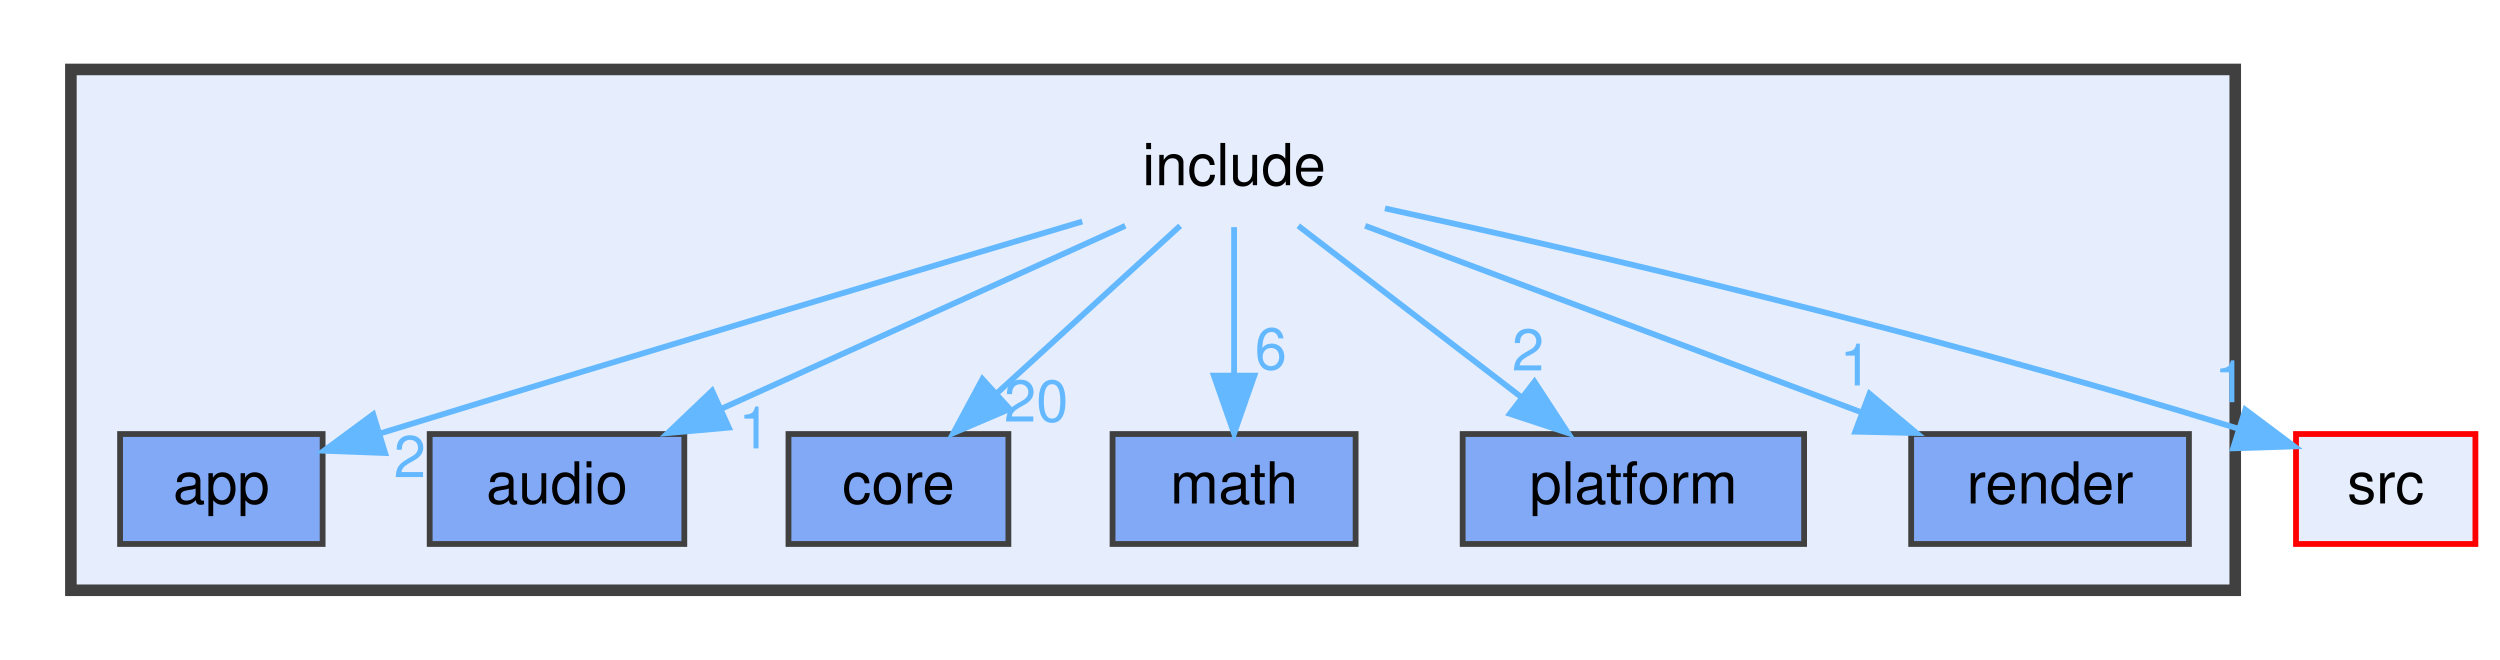
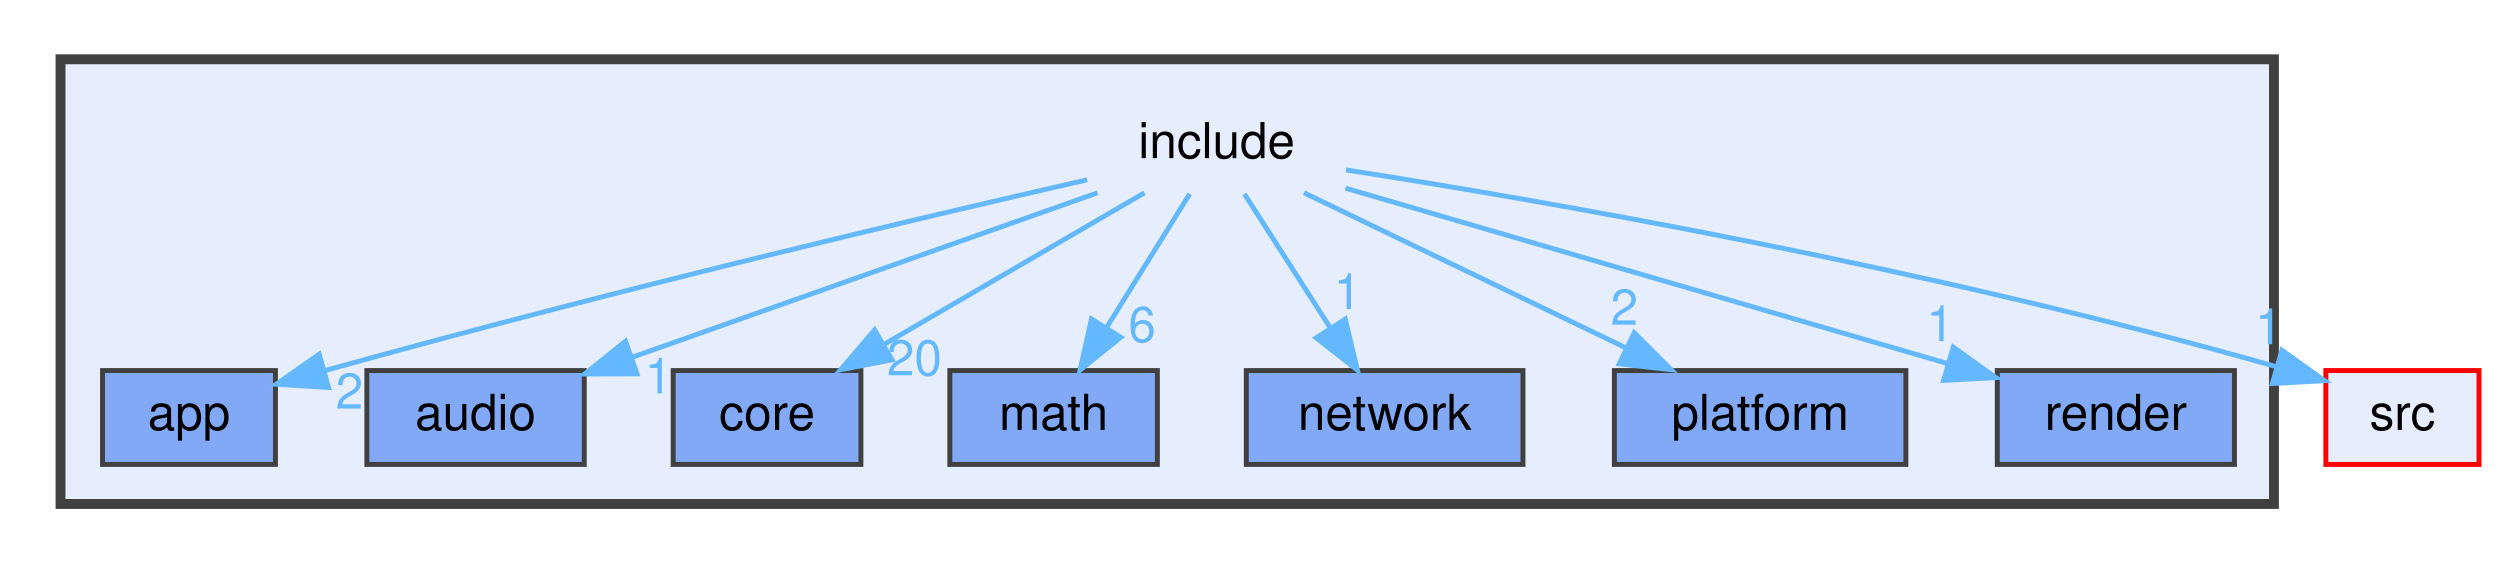
- <svg xmlns="http://www.w3.org/2000/svg" xmlns:xlink="http://www.w3.org/1999/xlink" width="432pt" height="114pt" viewBox="0.00 0.00 431.50 114.00">
+ <svg xmlns="http://www.w3.org/2000/svg" xmlns:xlink="http://www.w3.org/1999/xlink" width="506pt" height="114pt" viewBox="0.00 0.00 505.50 114.00">
  <g id="graph0" class="graph" transform="scale(1 1) rotate(0) translate(4 110)">
    <g id="clust1" class="cluster">
      <g id="a_clust1">
        <a xlink:href="dir_d44c64559bbebec7f509842c48db8b23.html" target="_top">
-           <polygon fill="#e6eefd" stroke="#404040" stroke-width="2" points="8,-8 8,-98 382,-98 382,-8 8,-8" />
+           <polygon fill="#e6eefd" stroke="#404040" stroke-width="2" points="8,-8 8,-98 456,-98 456,-8 8,-8" />
        </a>
      </g>
    </g>
    <g id="node1" class="node">
-       <text text-anchor="middle" x="209" y="-78" font-family="Helvetica,sans-Serif" font-size="10.00">include</text>
+       <text text-anchor="middle" x="242" y="-78" font-family="Helvetica,sans-Serif" font-size="10.00">include</text>
    </g>
    <g id="node2" class="node">
      <g id="a_node2">
        <a xlink:href="dir_98ff7954eb3842da01d2ae02361edfa5.html" target="_top" xlink:title="app">
          <polygon fill="#82a9f6" stroke="#404040" points="51.5,-35 16.5,-35 16.5,-16 51.5,-16 51.5,-35" />
          <text text-anchor="middle" x="34" y="-23" font-family="Helvetica,sans-Serif" font-size="10.00">app</text>
        </a>
      </g>
    </g>
    <g id="edge3" class="edge">
      <g id="a_edge3">
        <a xlink:href="dir_000008_000001.html" target="_top">
-           <path fill="none" stroke="#63b8ff" d="M182.77,-71.72C155.01,-63.47 109.69,-49.93 61.4,-35.09" />
-           <polygon fill="#63b8ff" stroke="#63b8ff" points="62.3,-31.71 51.71,-32.11 60.24,-38.4 62.3,-31.71" />
+           <path fill="none" stroke="#63b8ff" d="M215.79,-73.61C182.25,-65.95 122.19,-51.84 61.42,-34.97" />
+           <polygon fill="#63b8ff" stroke="#63b8ff" points="62.24,-31.57 51.67,-32.24 60.36,-38.31 62.24,-31.57" />
        </a>
      </g>
      <g id="a_edge3-headlabel">
        <a xlink:href="dir_000008_000001.html" target="_top" xlink:title="2">
-           <text text-anchor="middle" x="66.57" y="-27.55" font-family="Helvetica,sans-Serif" font-size="10.00" fill="#63b8ff">2</text>
+           <text text-anchor="middle" x="66.47" y="-27.3" font-family="Helvetica,sans-Serif" font-size="10.00" fill="#63b8ff">2</text>
        </a>
      </g>
    </g>
    <g id="node3" class="node">
      <g id="a_node3">
        <a xlink:href="dir_f2d98db52843b738f4b0d5c05695337b.html" target="_top" xlink:title="audio">
          <polygon fill="#82a9f6" stroke="#404040" points="114,-35 70,-35 70,-16 114,-16 114,-35" />
          <text text-anchor="middle" x="92" y="-23" font-family="Helvetica,sans-Serif" font-size="10.00">audio</text>
        </a>
      </g>
    </g>
-     <g id="edge6" class="edge">
-       <g id="a_edge6">
+     <g id="edge7" class="edge">
+       <g id="a_edge7">
        <a xlink:href="dir_000008_000002.html" target="_top">
-           <path fill="none" stroke="#63b8ff" d="M190.2,-70.98C171.38,-62.46 142.18,-49.23 120.5,-39.41" />
-           <polygon fill="#63b8ff" stroke="#63b8ff" points="121.69,-36.11 111.14,-35.17 118.8,-42.48 121.69,-36.11" />
+           <path fill="none" stroke="#63b8ff" d="M217.9,-70.98C192.38,-61.97 151.97,-47.69 123.84,-37.75" />
+           <polygon fill="#63b8ff" stroke="#63b8ff" points="124.68,-34.33 114.09,-34.3 122.35,-40.94 124.68,-34.33" />
        </a>
      </g>
-       <g id="a_edge6-headlabel">
+       <g id="a_edge7-headlabel">
        <a xlink:href="dir_000008_000002.html" target="_top" xlink:title="1">
-           <text text-anchor="middle" x="126.14" y="-32.51" font-family="Helvetica,sans-Serif" font-size="10.00" fill="#63b8ff">1</text>
+           <text text-anchor="middle" x="129.02" y="-30.36" font-family="Helvetica,sans-Serif" font-size="10.00" fill="#63b8ff">1</text>
        </a>
      </g>
    </g>
    <g id="node4" class="node">
      <g id="a_node4">
        <a xlink:href="dir_3d69f64eaf81436fe2b22361382717e5.html" target="_top" xlink:title="core">
          <polygon fill="#82a9f6" stroke="#404040" points="170,-35 132,-35 132,-16 170,-16 170,-35" />
          <text text-anchor="middle" x="151" y="-23" font-family="Helvetica,sans-Serif" font-size="10.00">core</text>
        </a>
      </g>
    </g>
    <g id="edge1" class="edge">
      <g id="a_edge1">
        <a xlink:href="dir_000008_000004.html" target="_top">
-           <path fill="none" stroke="#63b8ff" d="M199.68,-70.98C191.19,-63.23 178.44,-51.58 168.12,-42.14" />
-           <polygon fill="#63b8ff" stroke="#63b8ff" points="170.23,-39.33 160.49,-35.17 165.51,-44.5 170.23,-39.33" />
+           <path fill="none" stroke="#63b8ff" d="M227.38,-70.98C213.14,-62.69 191.25,-49.94 174.55,-40.22" />
+           <polygon fill="#63b8ff" stroke="#63b8ff" points="176.29,-37.18 165.89,-35.17 172.77,-43.23 176.29,-37.18" />
        </a>
      </g>
      <g id="a_edge1-headlabel">
        <a xlink:href="dir_000008_000004.html" target="_top" xlink:title="20">
-           <text text-anchor="middle" x="174.8" y="-37.16" font-family="Helvetica,sans-Serif" font-size="10.00" fill="#63b8ff">20</text>
+           <text text-anchor="middle" x="180.82" y="-34.03" font-family="Helvetica,sans-Serif" font-size="10.00" fill="#63b8ff">20</text>
        </a>
      </g>
    </g>
    <g id="node5" class="node">
      <g id="a_node5">
        <a xlink:href="dir_fba38f648377aa56ae5d69782adf9e53.html" target="_top" xlink:title="math">
          <polygon fill="#82a9f6" stroke="#404040" points="230,-35 188,-35 188,-16 230,-16 230,-35" />
          <text text-anchor="middle" x="209" y="-23" font-family="Helvetica,sans-Serif" font-size="10.00">math</text>
        </a>
      </g>
    </g>
-     <g id="edge7" class="edge">
-       <g id="a_edge7">
+     <g id="edge8" class="edge">
+       <g id="a_edge8">
        <a xlink:href="dir_000008_000011.html" target="_top">
-           <path fill="none" stroke="#63b8ff" d="M209,-70.75C209,-63.8 209,-53.85 209,-45.13" />
-           <polygon fill="#63b8ff" stroke="#63b8ff" points="212.5,-45.09 209,-35.09 205.5,-45.09 212.5,-45.09" />
+           <path fill="none" stroke="#63b8ff" d="M236.55,-70.75C231.99,-63.42 225.33,-52.73 219.71,-43.7" />
+           <polygon fill="#63b8ff" stroke="#63b8ff" points="222.6,-41.73 214.35,-35.09 216.66,-45.43 222.6,-41.73" />
        </a>
      </g>
-       <g id="a_edge7-headlabel">
+       <g id="a_edge8-headlabel">
        <a xlink:href="dir_000008_000011.html" target="_top" xlink:title="6">
-           <text text-anchor="middle" x="215.34" y="-46.18" font-family="Helvetica,sans-Serif" font-size="10.00" fill="#63b8ff">6</text>
+           <text text-anchor="middle" x="226.91" y="-40.78" font-family="Helvetica,sans-Serif" font-size="10.00" fill="#63b8ff">6</text>
        </a>
      </g>
    </g>
    <g id="node6" class="node">
      <g id="a_node6">
+         <a xlink:href="dir_dafb25a37831a87d2e2e8b780f24e872.html" target="_top" xlink:title="network">
+           <polygon fill="#82a9f6" stroke="#404040" points="304,-35 248,-35 248,-16 304,-16 304,-35" />
+           <text text-anchor="middle" x="276" y="-23" font-family="Helvetica,sans-Serif" font-size="10.00">network</text>
+         </a>
+       </g>
+     </g>
+     <g id="edge6" class="edge">
+       <g id="a_edge6">
+         <a xlink:href="dir_000008_000013.html" target="_top">
+           <path fill="none" stroke="#63b8ff" d="M247.61,-70.75C252.32,-63.42 259.17,-52.73 264.97,-43.7" />
+           <polygon fill="#63b8ff" stroke="#63b8ff" points="268.04,-45.4 270.49,-35.09 262.14,-41.62 268.04,-45.4" />
+         </a>
+       </g>
+       <g id="a_edge6-headlabel">
+         <a xlink:href="dir_000008_000013.html" target="_top" xlink:title="1">
+           <text text-anchor="middle" x="268.49" y="-47.45" font-family="Helvetica,sans-Serif" font-size="10.00" fill="#63b8ff">1</text>
+         </a>
+       </g>
+     </g>
+     <g id="node7" class="node">
+       <g id="a_node7">
        <a xlink:href="dir_ac186d3e8926949364e5821f25491cc3.html" target="_top" xlink:title="platform">
-           <polygon fill="#82a9f6" stroke="#404040" points="307.5,-35 248.5,-35 248.5,-16 307.5,-16 307.5,-35" />
-           <text text-anchor="middle" x="278" y="-23" font-family="Helvetica,sans-Serif" font-size="10.00">platform</text>
+           <polygon fill="#82a9f6" stroke="#404040" points="381.5,-35 322.5,-35 322.5,-16 381.5,-16 381.5,-35" />
+           <text text-anchor="middle" x="352" y="-23" font-family="Helvetica,sans-Serif" font-size="10.00">platform</text>
        </a>
      </g>
    </g>
    <g id="edge4" class="edge">
      <g id="a_edge4">
-         <a xlink:href="dir_000008_000013.html" target="_top">
-           <path fill="none" stroke="#63b8ff" d="M220.09,-70.98C230.49,-63 246.26,-50.88 258.72,-41.31" />
-           <polygon fill="#63b8ff" stroke="#63b8ff" points="260.91,-44.04 266.71,-35.17 256.65,-38.49 260.91,-44.04" />
+         <a xlink:href="dir_000008_000014.html" target="_top">
+           <path fill="none" stroke="#63b8ff" d="M259.67,-70.98C277.29,-62.5 304.58,-49.35 324.93,-39.54" />
+           <polygon fill="#63b8ff" stroke="#63b8ff" points="326.52,-42.66 334.01,-35.17 323.48,-36.36 326.52,-42.66" />
        </a>
      </g>
      <g id="a_edge4-headlabel">
-         <a xlink:href="dir_000008_000013.html" target="_top" xlink:title="2">
-           <text text-anchor="middle" x="259.79" y="-45.98" font-family="Helvetica,sans-Serif" font-size="10.00" fill="#63b8ff">2</text>
+         <a xlink:href="dir_000008_000014.html" target="_top" xlink:title="2">
+           <text text-anchor="middle" x="324.51" y="-44.28" font-family="Helvetica,sans-Serif" font-size="10.00" fill="#63b8ff">2</text>
        </a>
      </g>
    </g>
-     <g id="node7" class="node">
-       <g id="a_node7">
+     <g id="node8" class="node">
+       <g id="a_node8">
        <a xlink:href="dir_ada157988d47c0ed8971be2c0e2fe61c.html" target="_top" xlink:title="render">
-           <polygon fill="#82a9f6" stroke="#404040" points="374,-35 326,-35 326,-16 374,-16 374,-35" />
-           <text text-anchor="middle" x="350" y="-23" font-family="Helvetica,sans-Serif" font-size="10.00">render</text>
+           <polygon fill="#82a9f6" stroke="#404040" points="448,-35 400,-35 400,-16 448,-16 448,-35" />
+           <text text-anchor="middle" x="424" y="-23" font-family="Helvetica,sans-Serif" font-size="10.00">render</text>
        </a>
      </g>
    </g>
    <g id="edge5" class="edge">
      <g id="a_edge5">
-         <a xlink:href="dir_000008_000015.html" target="_top">
-           <path fill="none" stroke="#63b8ff" d="M231.65,-70.98C254.85,-62.27 291.12,-48.63 317.4,-38.75" />
-           <polygon fill="#63b8ff" stroke="#63b8ff" points="318.8,-41.97 326.93,-35.17 316.34,-35.41 318.8,-41.97" />
+         <a xlink:href="dir_000008_000016.html" target="_top">
+           <path fill="none" stroke="#63b8ff" d="M268.08,-71.91C300.1,-62.58 354.52,-46.73 389.85,-36.44" />
+           <polygon fill="#63b8ff" stroke="#63b8ff" points="391.09,-39.73 399.72,-33.57 389.14,-33.01 391.09,-39.73" />
        </a>
      </g>
      <g id="a_edge5-headlabel">
-         <a xlink:href="dir_000008_000015.html" target="_top" xlink:title="1">
-           <text text-anchor="middle" x="316.44" y="-43.39" font-family="Helvetica,sans-Serif" font-size="10.00" fill="#63b8ff">1</text>
+         <a xlink:href="dir_000008_000016.html" target="_top" xlink:title="1">
+           <text text-anchor="middle" x="388.44" y="-40.96" font-family="Helvetica,sans-Serif" font-size="10.00" fill="#63b8ff">1</text>
        </a>
      </g>
    </g>
-     <g id="node8" class="node">
-       <g id="a_node8">
+     <g id="node9" class="node">
+       <g id="a_node9">
        <a xlink:href="dir_68267d1309a1af8e8297ef4c3efbcdba.html" target="_top" xlink:title="src">
-           <polygon fill="#e6eefd" stroke="red" points="423.5,-35 392.5,-35 392.5,-16 423.5,-16 423.5,-35" />
-           <text text-anchor="middle" x="408" y="-23" font-family="Helvetica,sans-Serif" font-size="10.00">src</text>
+           <polygon fill="#e6eefd" stroke="red" points="497.5,-35 466.5,-35 466.5,-16 497.5,-16 497.5,-35" />
+           <text text-anchor="middle" x="482" y="-23" font-family="Helvetica,sans-Serif" font-size="10.00">src</text>
        </a>
      </g>
    </g>
    <g id="edge2" class="edge">
      <g id="a_edge2">
-         <a xlink:href="dir_000008_000016.html" target="_top">
-           <path fill="none" stroke="#63b8ff" d="M235.07,-73.99C267.94,-66.83 326.31,-53.36 382.5,-35.93" />
-           <polygon fill="#63b8ff" stroke="#63b8ff" points="383.74,-39.21 392.22,-32.86 381.63,-32.53 383.74,-39.21" />
+         <a xlink:href="dir_000008_000017.html" target="_top">
+           <path fill="none" stroke="#63b8ff" d="M268.18,-75.61C307.69,-69.43 384.96,-56.14 456.63,-35.74" />
+           <polygon fill="#63b8ff" stroke="#63b8ff" points="457.62,-39.1 466.25,-32.95 455.67,-32.38 457.62,-39.1" />
        </a>
      </g>
      <g id="a_edge2-headlabel">
-         <a xlink:href="dir_000008_000016.html" target="_top" xlink:title="1">
-           <text text-anchor="middle" x="381.16" y="-40.5" font-family="Helvetica,sans-Serif" font-size="10.00" fill="#63b8ff">1</text>
+         <a xlink:href="dir_000008_000017.html" target="_top" xlink:title="1">
+           <text text-anchor="middle" x="454.96" y="-40.33" font-family="Helvetica,sans-Serif" font-size="10.00" fill="#63b8ff">1</text>
        </a>
      </g>
    </g>
  </g>
</svg>
